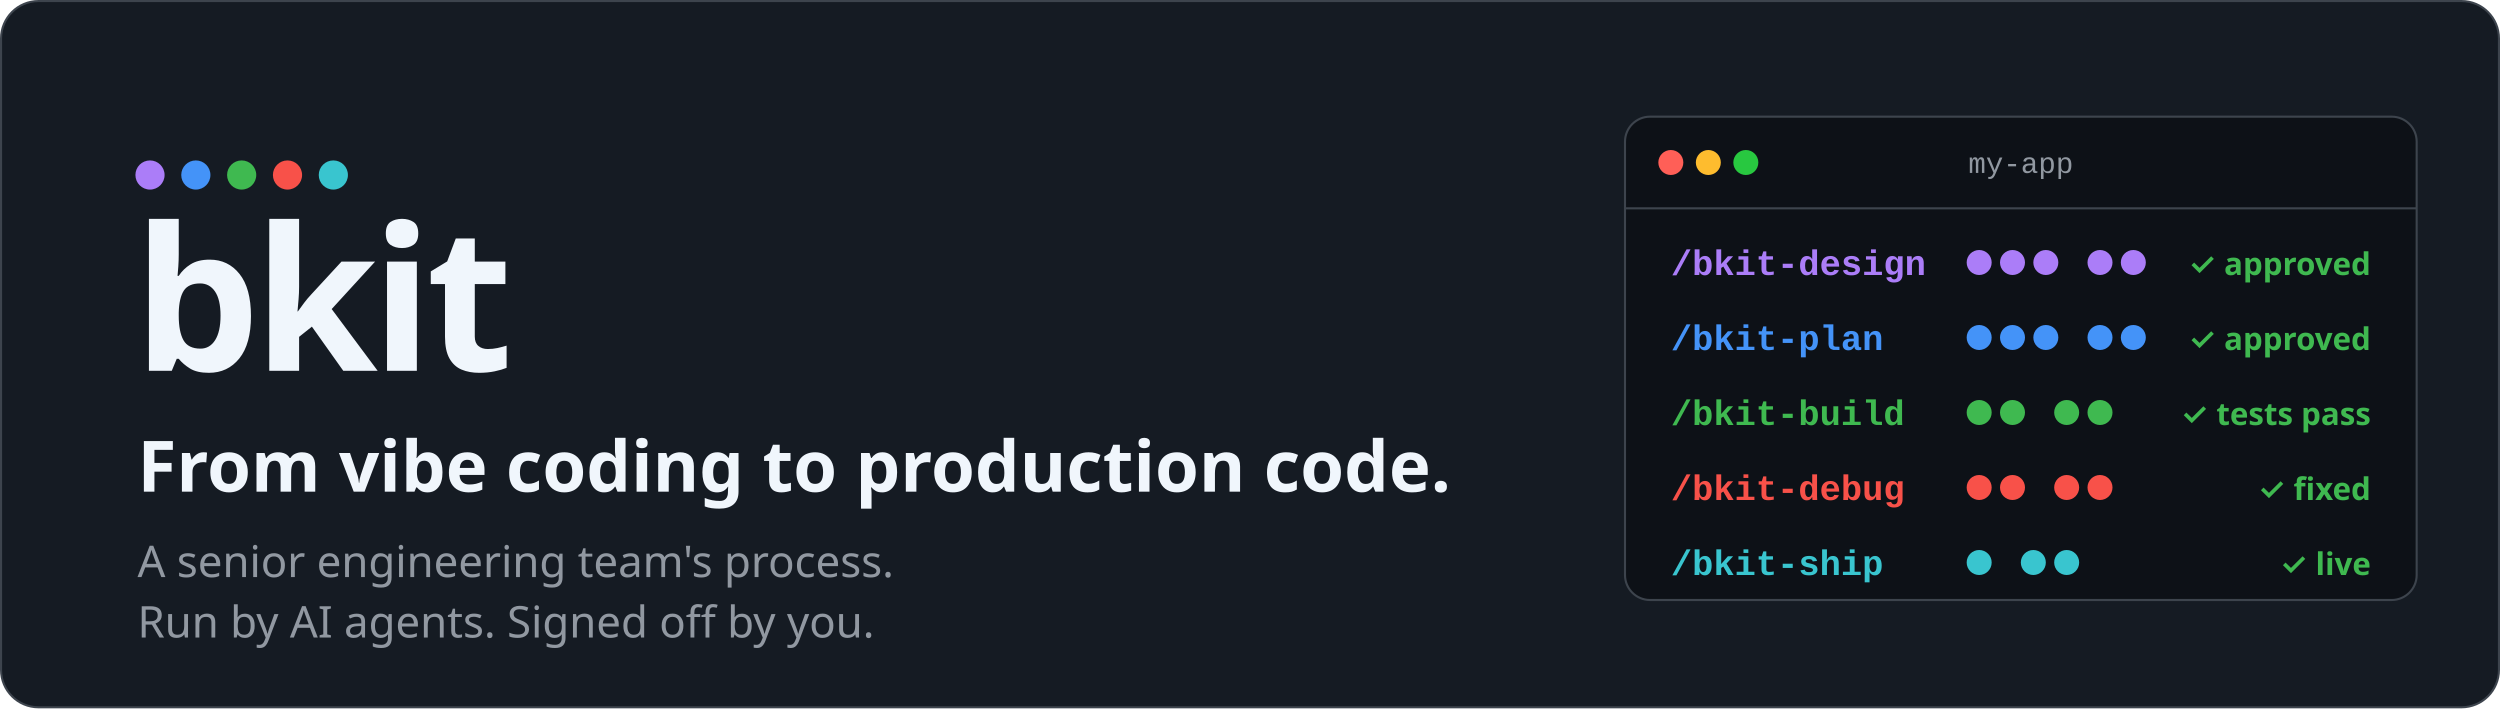
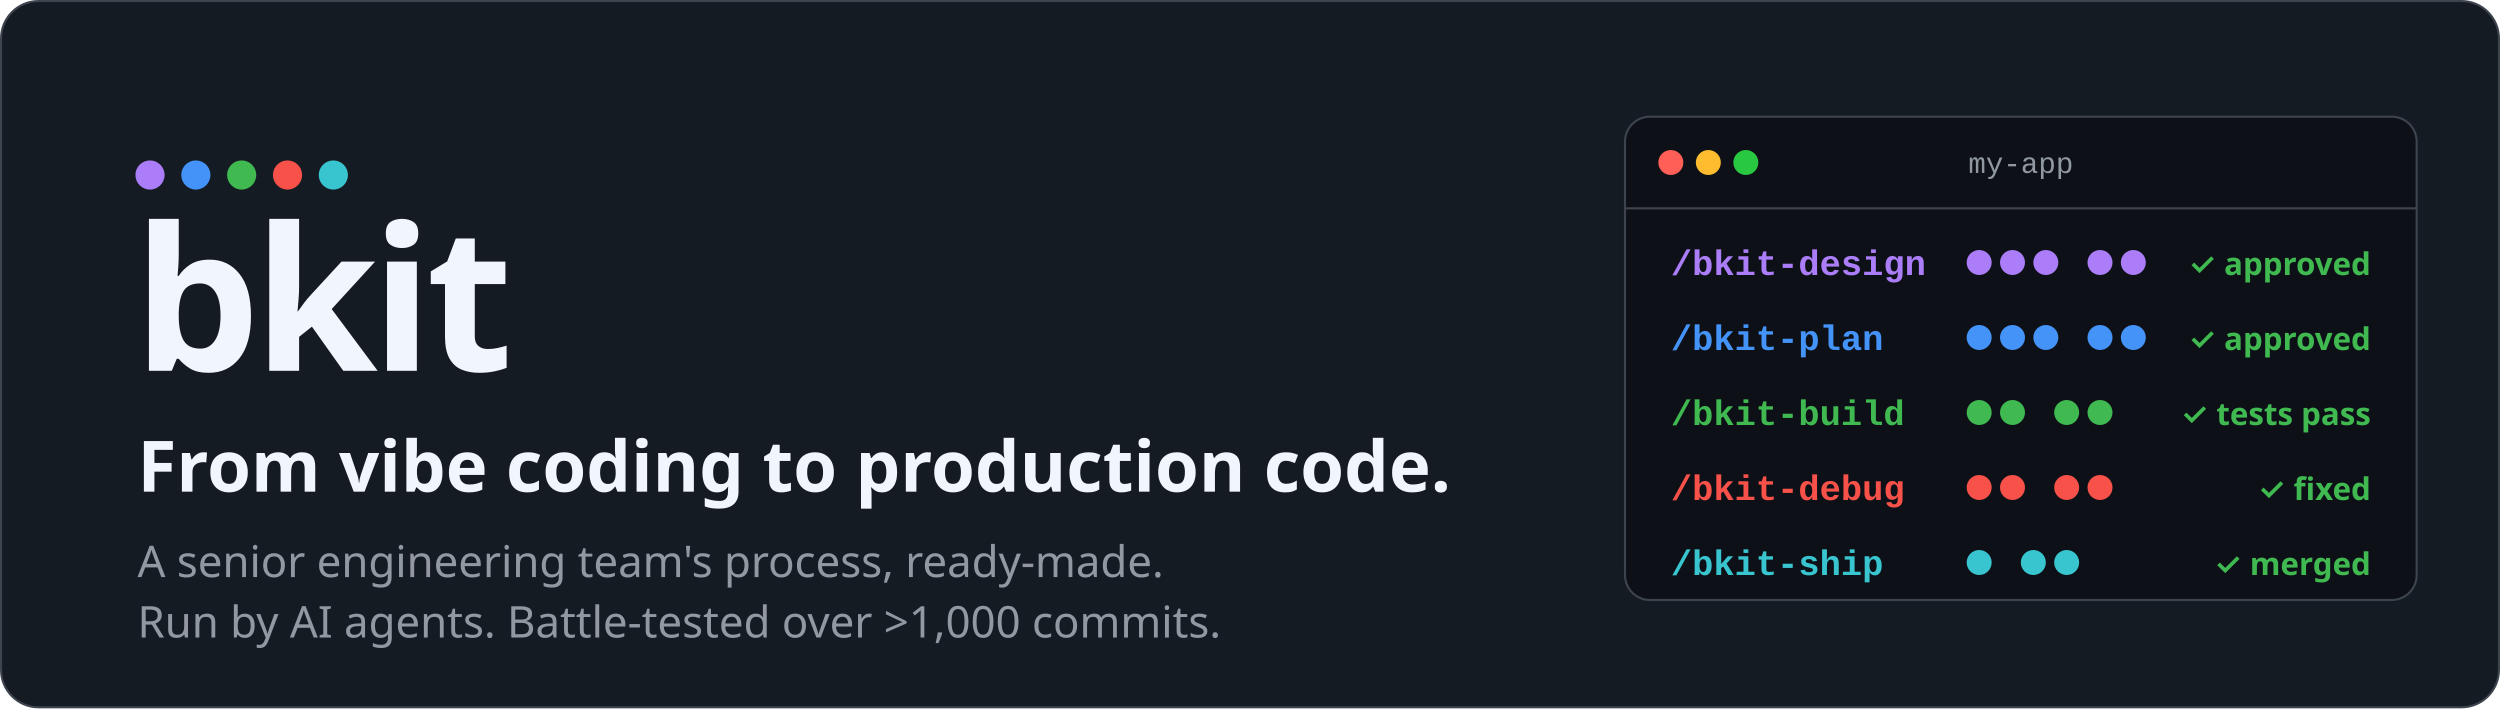
- <svg xmlns="http://www.w3.org/2000/svg" width="1200" height="340" viewBox="0 0 1200 340" role="img" aria-label="bkit — from vibe coding to production code. A senior engineering team's process, run by AI agents, signed off by you.">
+ <svg xmlns="http://www.w3.org/2000/svg" width="1200" height="340" viewBox="0 0 1200 340" role="img" aria-label="bkit — from vibe coding to production code. A senior engineering team's process, ready-made, run by AI agents and battle-tested over more than 1,000 commits.">
  <rect x="0.5" y="0.5" width="1199" height="339" rx="18" fill="#151b23" stroke="#3d444d" />
  <circle cx="72" cy="84" r="7" fill="#ab7df8" />
  <circle cx="94" cy="84" r="7" fill="#4493f8" />
  <circle cx="116" cy="84" r="7" fill="#3fb950" />
  <circle cx="138" cy="84" r="7" fill="#f85149" />
  <circle cx="160" cy="84" r="7" fill="#39c5cf" />
  <text x="64" y="178" font-family="-apple-system, BlinkMacSystemFont, 'Segoe UI', 'Noto Sans', Helvetica, Arial, sans-serif" font-size="96" font-weight="800" fill="#f0f6fc" text-anchor="start" letter-spacing="-3">bkit</text>
  <text x="66" y="236" font-family="-apple-system, BlinkMacSystemFont, 'Segoe UI', 'Noto Sans', Helvetica, Arial, sans-serif" font-size="34" font-weight="700" fill="#f0f6fc" text-anchor="start">From vibe coding to production code.</text>
-   <text x="66" y="277" font-family="-apple-system, BlinkMacSystemFont, 'Segoe UI', 'Noto Sans', Helvetica, Arial, sans-serif" font-size="21" font-weight="400" fill="#9198a1" text-anchor="start">A senior engineering team's process.</text>
-   <text x="66" y="306" font-family="-apple-system, BlinkMacSystemFont, 'Segoe UI', 'Noto Sans', Helvetica, Arial, sans-serif" font-size="21" font-weight="400" fill="#9198a1" text-anchor="start">Run by AI agents. Signed off by you.</text>
+   <text x="66" y="277" font-family="-apple-system, BlinkMacSystemFont, 'Segoe UI', 'Noto Sans', Helvetica, Arial, sans-serif" font-size="21" font-weight="400" fill="#9198a1" text-anchor="start">A senior engineering team's process, ready-made.</text>
+   <text x="66" y="306" font-family="-apple-system, BlinkMacSystemFont, 'Segoe UI', 'Noto Sans', Helvetica, Arial, sans-serif" font-size="21" font-weight="400" fill="#9198a1" text-anchor="start">Run by AI agents. Battle-tested over &gt;1,000 commits.</text>
  <rect x="780" y="56" width="380" height="232" rx="12" fill="#0d1117" stroke="#3d444d" />
  <circle cx="802" cy="78" r="6" fill="#ff5f57" />
  <circle cx="820" cy="78" r="6" fill="#febc2e" />
  <circle cx="838" cy="78" r="6" fill="#28c840" />
  <text x="970" y="83" font-family="ui-monospace, SFMono-Regular, 'SF Mono', Menlo, Consolas, 'Liberation Mono', monospace" font-size="14" font-weight="400" fill="#9198a1" text-anchor="middle">my-app</text>
  <line x1="780" y1="100" x2="1160" y2="100" stroke="#3d444d" />
  <text x="802" y="132" font-family="ui-monospace, SFMono-Regular, 'SF Mono', Menlo, Consolas, 'Liberation Mono', monospace" font-size="17" font-weight="600" fill="#ab7df8" text-anchor="start">/bkit-design</text>
  <circle cx="950" cy="126" r="6" fill="#ab7df8" />
  <circle cx="966" cy="126" r="6" fill="#ab7df8" />
  <circle cx="982" cy="126" r="6" fill="#ab7df8" />
  <circle cx="1008" cy="126" r="6" fill="#ab7df8" />
  <circle cx="1024" cy="126" r="6" fill="#ab7df8" />
  <text x="1138" y="132" font-family="-apple-system, BlinkMacSystemFont, 'Segoe UI', 'Noto Sans', Helvetica, Arial, sans-serif" font-size="15" font-weight="600" fill="#3fb950" text-anchor="end">✓ approved</text>
  <text x="802" y="168" font-family="ui-monospace, SFMono-Regular, 'SF Mono', Menlo, Consolas, 'Liberation Mono', monospace" font-size="17" font-weight="600" fill="#4493f8" text-anchor="start">/bkit-plan</text>
  <circle cx="950" cy="162" r="6" fill="#4493f8" />
  <circle cx="966" cy="162" r="6" fill="#4493f8" />
  <circle cx="982" cy="162" r="6" fill="#4493f8" />
  <circle cx="1008" cy="162" r="6" fill="#4493f8" />
  <circle cx="1024" cy="162" r="6" fill="#4493f8" />
  <text x="1138" y="168" font-family="-apple-system, BlinkMacSystemFont, 'Segoe UI', 'Noto Sans', Helvetica, Arial, sans-serif" font-size="15" font-weight="600" fill="#3fb950" text-anchor="end">✓ approved</text>
  <text x="802" y="204" font-family="ui-monospace, SFMono-Regular, 'SF Mono', Menlo, Consolas, 'Liberation Mono', monospace" font-size="17" font-weight="600" fill="#3fb950" text-anchor="start">/bkit-build</text>
  <circle cx="950" cy="198" r="6" fill="#3fb950" />
  <circle cx="966" cy="198" r="6" fill="#3fb950" />
  <circle cx="992" cy="198" r="6" fill="#3fb950" />
  <circle cx="1008" cy="198" r="6" fill="#3fb950" />
  <text x="1138" y="204" font-family="-apple-system, BlinkMacSystemFont, 'Segoe UI', 'Noto Sans', Helvetica, Arial, sans-serif" font-size="15" font-weight="600" fill="#3fb950" text-anchor="end">✓ tests pass</text>
  <text x="802" y="240" font-family="ui-monospace, SFMono-Regular, 'SF Mono', Menlo, Consolas, 'Liberation Mono', monospace" font-size="17" font-weight="600" fill="#f85149" text-anchor="start">/bkit-debug</text>
  <circle cx="950" cy="234" r="6" fill="#f85149" />
  <circle cx="966" cy="234" r="6" fill="#f85149" />
  <circle cx="992" cy="234" r="6" fill="#f85149" />
  <circle cx="1008" cy="234" r="6" fill="#f85149" />
  <text x="1138" y="240" font-family="-apple-system, BlinkMacSystemFont, 'Segoe UI', 'Noto Sans', Helvetica, Arial, sans-serif" font-size="15" font-weight="600" fill="#3fb950" text-anchor="end">✓ fixed</text>
  <text x="802" y="276" font-family="ui-monospace, SFMono-Regular, 'SF Mono', Menlo, Consolas, 'Liberation Mono', monospace" font-size="17" font-weight="600" fill="#39c5cf" text-anchor="start">/bkit-ship</text>
  <circle cx="950" cy="270" r="6" fill="#39c5cf" />
  <circle cx="976" cy="270" r="6" fill="#39c5cf" />
  <circle cx="992" cy="270" r="6" fill="#39c5cf" />
-   <text x="1138" y="276" font-family="-apple-system, BlinkMacSystemFont, 'Segoe UI', 'Noto Sans', Helvetica, Arial, sans-serif" font-size="15" font-weight="600" fill="#3fb950" text-anchor="end">✓ live</text>
+   <text x="1138" y="276" font-family="-apple-system, BlinkMacSystemFont, 'Segoe UI', 'Noto Sans', Helvetica, Arial, sans-serif" font-size="15" font-weight="600" fill="#3fb950" text-anchor="end">✓ merged</text>
</svg>
